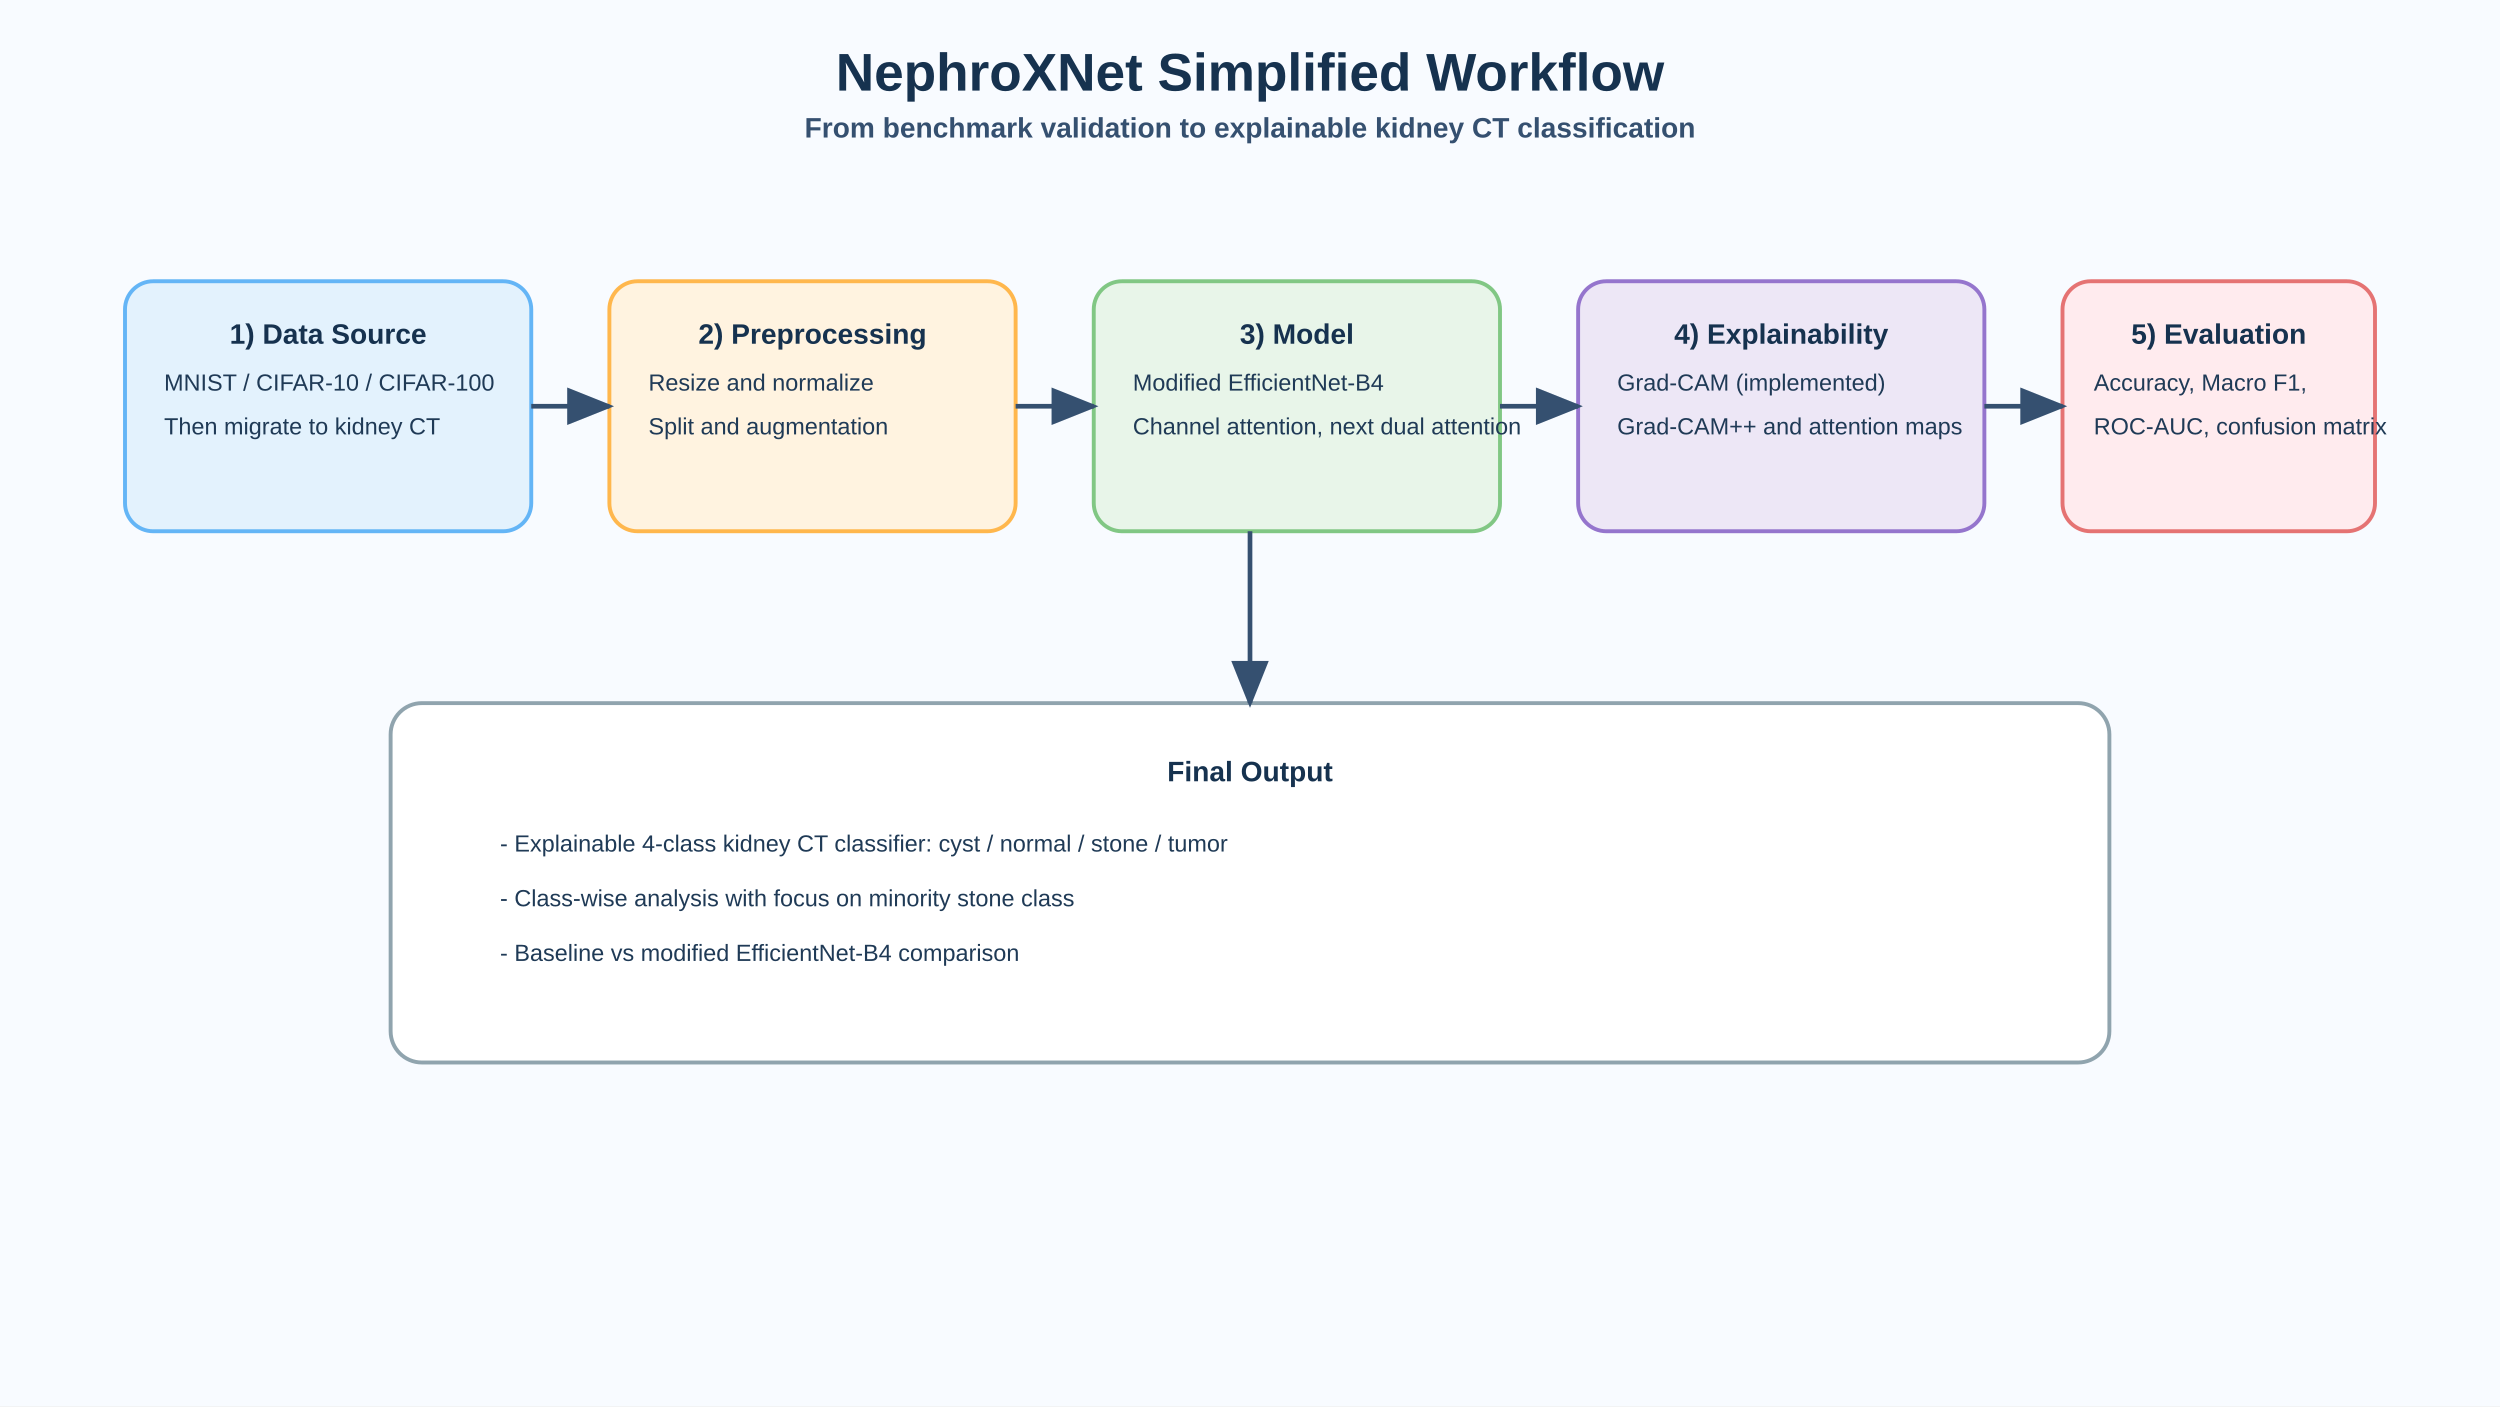
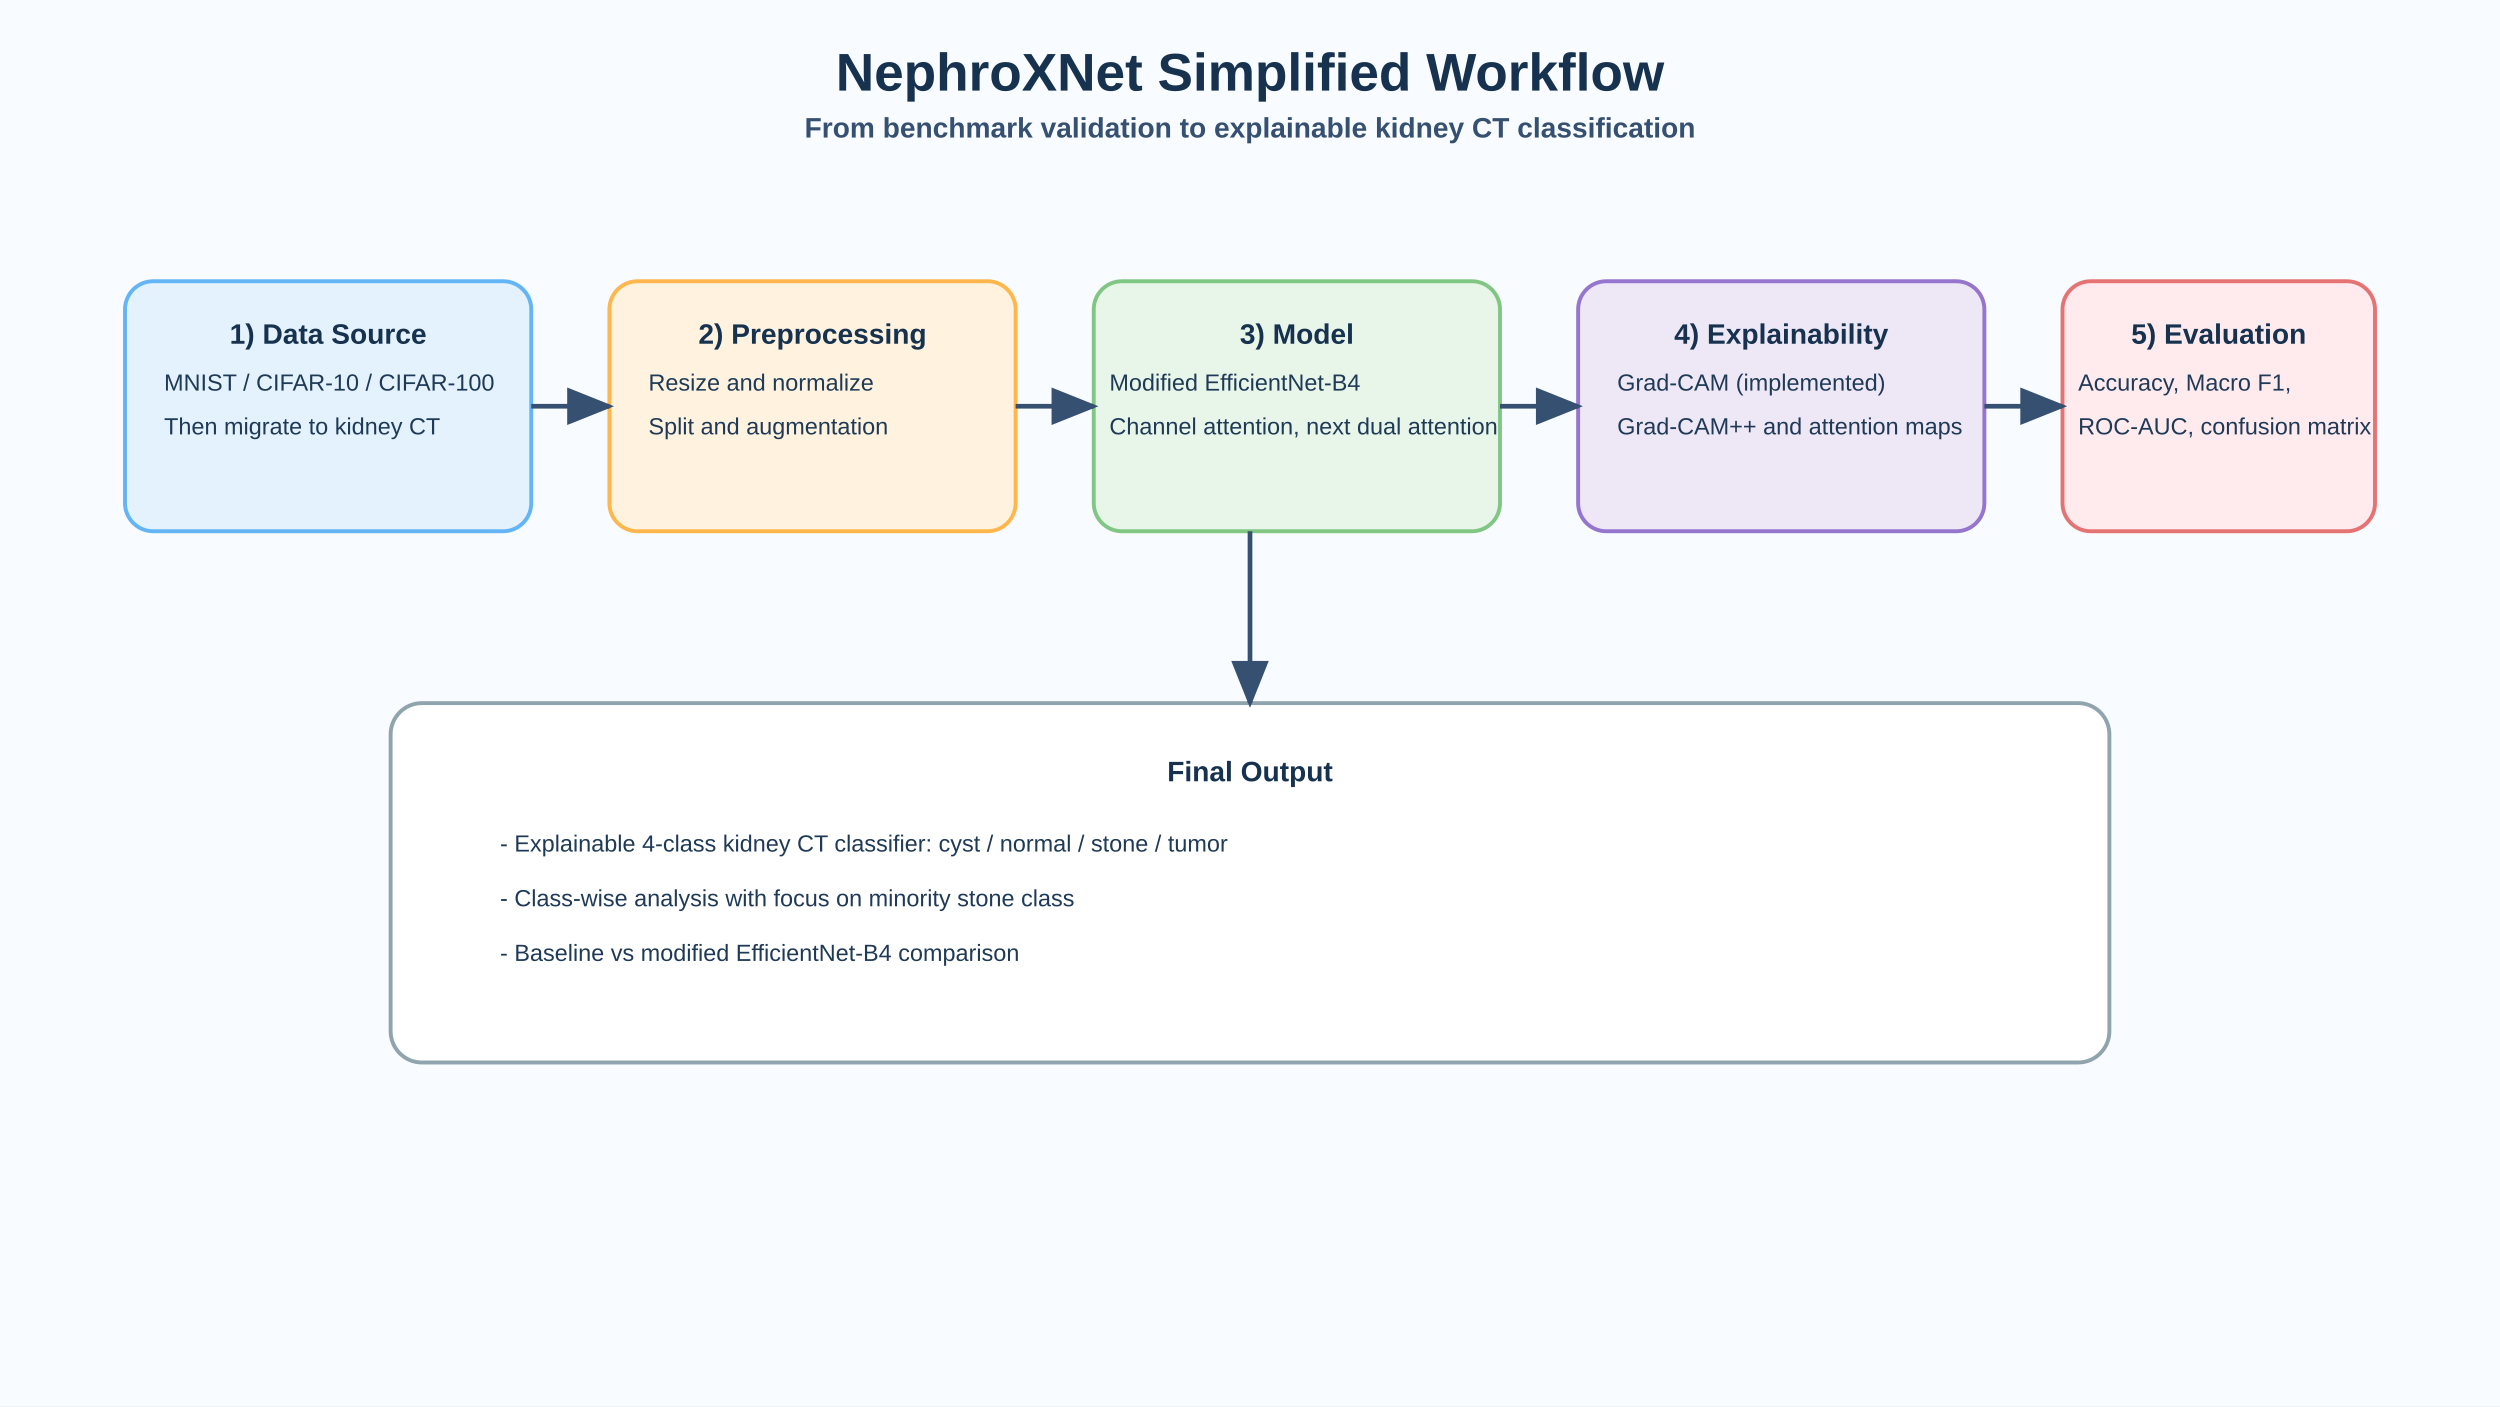
<svg xmlns="http://www.w3.org/2000/svg" width="1600" height="900" viewBox="0 0 1600 900">
  <defs>
    <style>
      .title { font: 700 34px Arial, sans-serif; fill: #16324f; }
      .sub { font: 600 18px Arial, sans-serif; fill: #355070; }
      .h { font: 700 18px Arial, sans-serif; fill: #16324f; }
      .t { font: 15px Arial, sans-serif; fill: #1f3a56; }
      .arrow { stroke: #355070; stroke-width: 3; fill: none; marker-end: url(#a); }
    </style>
    <marker id="a" markerWidth="10" markerHeight="8" refX="9" refY="4" orient="auto">
      <polygon points="0,0 10,4 0,8" fill="#355070" />
    </marker>
  </defs>
  <rect x="0" y="0" width="1600" height="900" fill="#f8fbff" />
  <text x="800" y="58" text-anchor="middle" class="title">NephroXNet Simplified Workflow</text>
  <text x="800" y="88" text-anchor="middle" class="sub">From benchmark validation to explainable kidney CT classification</text>
  <rect x="80" y="180" rx="18" ry="18" width="260" height="160" fill="#e3f2fd" stroke="#64b5f6" stroke-width="2.5" />
  <text x="210" y="220" text-anchor="middle" class="h">1) Data Source</text>
  <text x="105" y="250" class="t">MNIST / CIFAR-10 / CIFAR-100</text>
  <text x="105" y="278" class="t">Then migrate to kidney CT</text>
  <rect x="390" y="180" rx="18" ry="18" width="260" height="160" fill="#fff3e0" stroke="#ffb74d" stroke-width="2.5" />
  <text x="520" y="220" text-anchor="middle" class="h">2) Preprocessing</text>
  <text x="415" y="250" class="t">Resize and normalize</text>
  <text x="415" y="278" class="t">Split and augmentation</text>
  <rect x="700" y="180" rx="18" ry="18" width="260" height="160" fill="#e8f5e9" stroke="#81c784" stroke-width="2.5" />
  <text x="830" y="220" text-anchor="middle" class="h">3) Model</text>
-   <text x="725" y="250" class="t">Modified EfficientNet-B4</text>
-   <text x="725" y="278" class="t">Channel attention, next dual attention</text>
+   <text x="710" y="250" class="t">Modified EfficientNet-B4</text>
+   <text x="710" y="278" class="t">Channel attention, next dual attention</text>
  <rect x="1010" y="180" rx="18" ry="18" width="260" height="160" fill="#ede7f6" stroke="#9575cd" stroke-width="2.5" />
  <text x="1140" y="220" text-anchor="middle" class="h">4) Explainability</text>
  <text x="1035" y="250" class="t">Grad-CAM (implemented)</text>
  <text x="1035" y="278" class="t">Grad-CAM++ and attention maps</text>
  <rect x="1320" y="180" rx="18" ry="18" width="200" height="160" fill="#ffebee" stroke="#e57373" stroke-width="2.5" />
  <text x="1420" y="220" text-anchor="middle" class="h">5) Evaluation</text>
-   <text x="1340" y="250" class="t">Accuracy, Macro F1,</text>
-   <text x="1340" y="278" class="t">ROC-AUC, confusion matrix</text>
+   <text x="1330" y="250" class="t">Accuracy, Macro F1,</text>
+   <text x="1330" y="278" class="t">ROC-AUC, confusion matrix</text>
  <path d="M340 260 L390 260" class="arrow" />
  <path d="M650 260 L700 260" class="arrow" />
  <path d="M960 260 L1010 260" class="arrow" />
  <path d="M1270 260 L1320 260" class="arrow" />
  <rect x="250" y="450" rx="20" ry="20" width="1100" height="230" fill="#ffffff" stroke="#90a4ae" stroke-width="2.5" />
  <text x="800" y="500" text-anchor="middle" class="h">Final Output</text>
  <text x="320" y="545" class="t">- Explainable 4-class kidney CT classifier: cyst / normal / stone / tumor</text>
  <text x="320" y="580" class="t">- Class-wise analysis with focus on minority stone class</text>
  <text x="320" y="615" class="t">- Baseline vs modified EfficientNet-B4 comparison</text>
  <path d="M800 340 L800 450" class="arrow" />
</svg>
